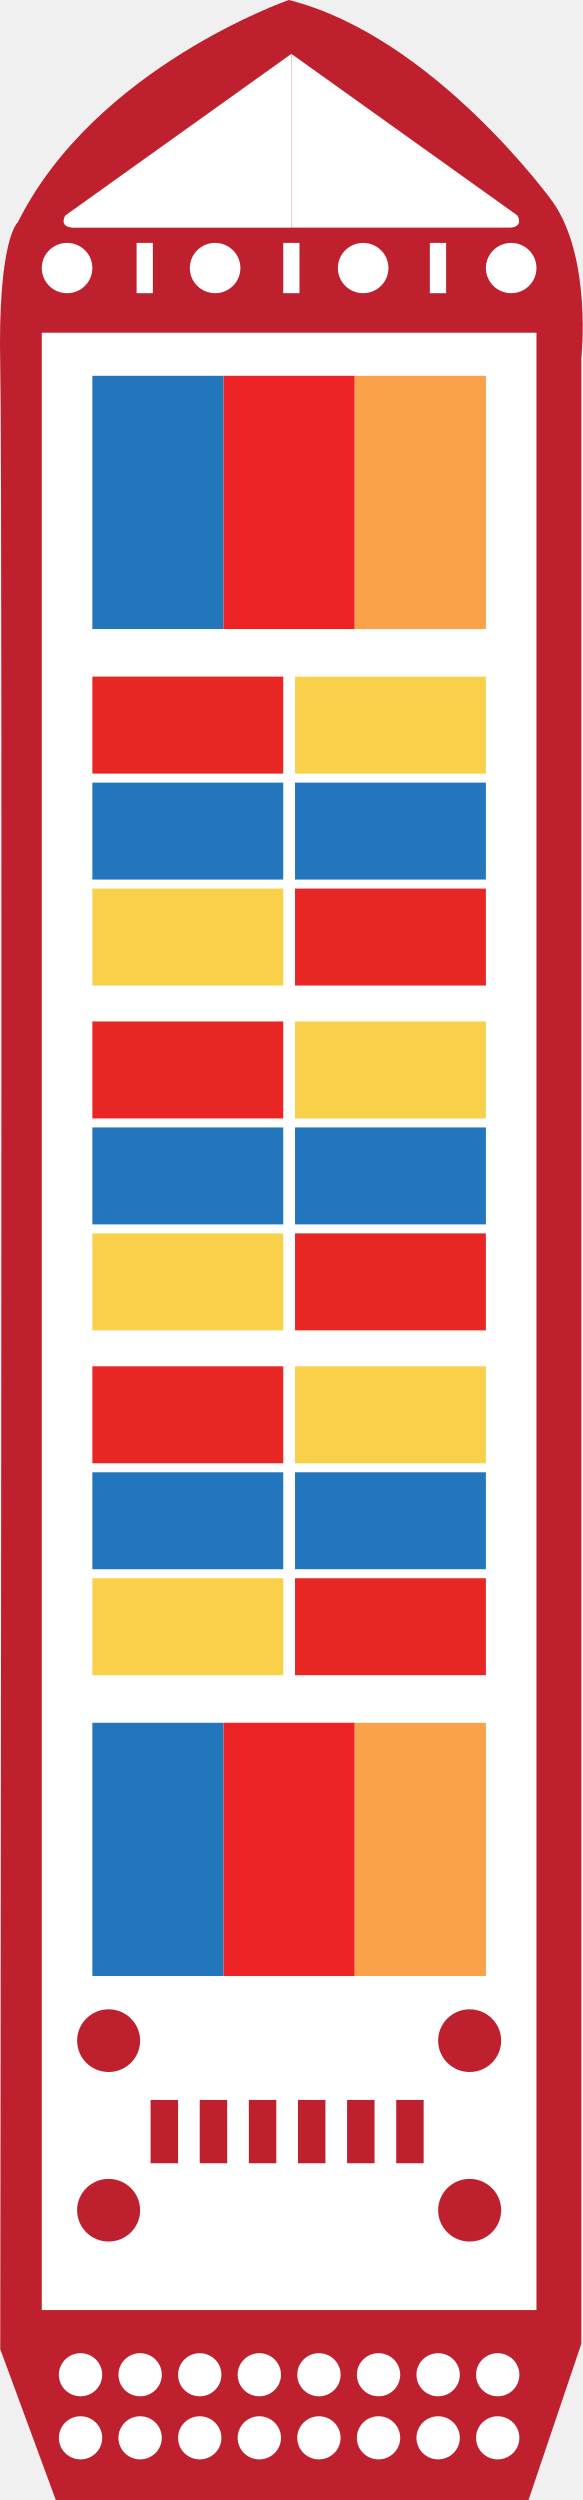
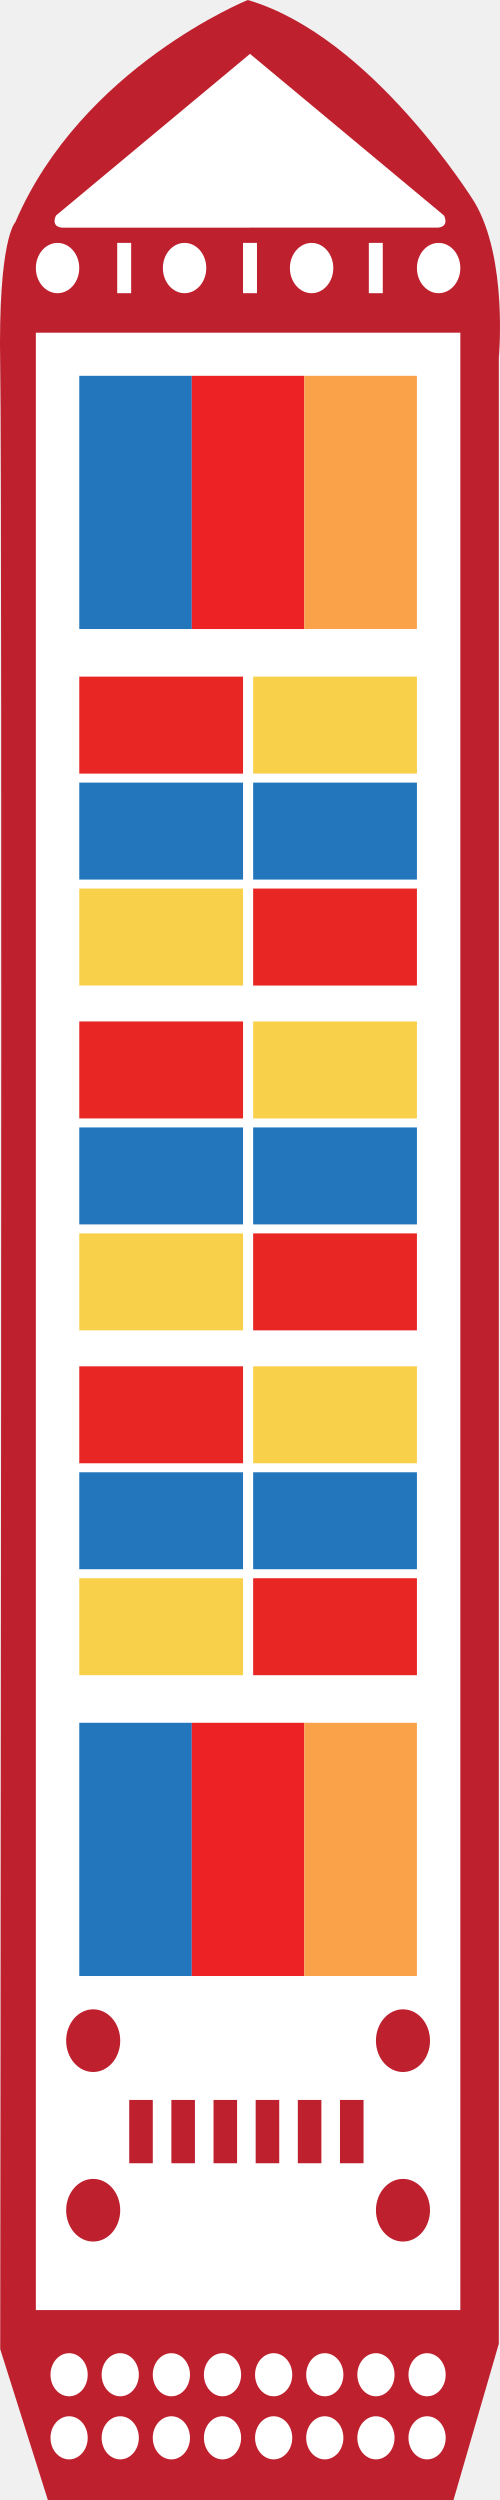
- <svg xmlns="http://www.w3.org/2000/svg" version="1.1" id="Layer_1" x="0px" y="0px" width="46.617px" height="200px" viewBox="0 0 46.617 200" enable-background="new 0 0 46.617 200" xml:space="preserve">
+ <svg xmlns="http://www.w3.org/2000/svg" version="1.1" id="Layer_1" x="0px" y="0px" width="40px" height="200px" viewBox="0 0 40 200" enable-background="new 0 0 40 200" xml:space="preserve">
  <g>
-     <path fill="#BE202E" d="M23.101,0c0,0-15.496,5.388-21.673,17.78c0,0-1.625,1.293-1.408,11.53c0.216,10.237,0,158.621,0,158.621   L4.463,200h37.818l4.226-12.5V28.628c0,0,0.867-7.938-2.276-12.464C44.232,16.164,34.696,2.909,23.101,0z" />
-     <path fill="#FFFFFF" d="M23.308,4.31L5.221,17.241c0,0-0.542,0.862,0.542,0.97h17.545" />
-     <path fill="#FFFFFF" d="M23.308,4.31l18.087,12.93c0,0,0.541,0.862-0.542,0.97H23.308" />
-     <ellipse fill="#FFFFFF" cx="5.366" cy="21.444" rx="2.024" ry="2.012" />
-     <ellipse fill="#FFFFFF" cx="17.209" cy="21.444" rx="2.023" ry="2.012" />
-     <ellipse fill="#FFFFFF" cx="29.052" cy="21.444" rx="2.023" ry="2.012" />
-     <ellipse fill="#FFFFFF" cx="40.894" cy="21.444" rx="2.023" ry="2.012" />
-     <rect x="10.928" y="19.431" fill="#FFFFFF" width="1.3" height="4.024" />
-     <rect x="22.658" y="19.431" fill="#FFFFFF" width="1.3" height="4.024" />
-     <rect x="34.388" y="19.431" fill="#FFFFFF" width="1.3" height="4.024" />
-     <rect x="3.342" y="26.616" fill="#FFFFFF" width="39.575" height="158.19" />
-     <ellipse fill="#FFFFFF" cx="6.442" cy="189.979" rx="1.734" ry="1.724" />
-     <ellipse fill="#FFFFFF" cx="11.21" cy="189.979" rx="1.734" ry="1.724" />
-     <ellipse fill="#FFFFFF" cx="15.978" cy="189.979" rx="1.734" ry="1.724" />
-     <ellipse fill="#FFFFFF" cx="20.746" cy="189.979" rx="1.734" ry="1.724" />
-     <ellipse fill="#FFFFFF" cx="25.514" cy="189.979" rx="1.734" ry="1.724" />
-     <ellipse fill="#FFFFFF" cx="30.282" cy="189.979" rx="1.734" ry="1.724" />
-     <ellipse fill="#FFFFFF" cx="35.05" cy="189.979" rx="1.734" ry="1.724" />
-     <ellipse fill="#FFFFFF" cx="39.817" cy="189.979" rx="1.734" ry="1.724" />
-     <ellipse fill="#FFFFFF" cx="6.442" cy="195.026" rx="1.734" ry="1.725" />
-     <ellipse fill="#FFFFFF" cx="11.21" cy="195.026" rx="1.734" ry="1.725" />
-     <ellipse fill="#FFFFFF" cx="15.978" cy="195.026" rx="1.734" ry="1.725" />
-     <ellipse fill="#FFFFFF" cx="20.746" cy="195.026" rx="1.734" ry="1.725" />
-     <ellipse fill="#FFFFFF" cx="25.514" cy="195.026" rx="1.734" ry="1.725" />
-     <ellipse fill="#FFFFFF" cx="30.282" cy="195.026" rx="1.734" ry="1.725" />
-     <ellipse fill="#FFFFFF" cx="35.05" cy="195.026" rx="1.734" ry="1.725" />
-     <ellipse fill="#FFFFFF" cx="39.817" cy="195.026" rx="1.734" ry="1.725" />
-     <rect x="12.048" y="167.995" fill="#BE202E" width="2.196" height="5.065" />
-     <rect x="15.978" y="167.995" fill="#BE202E" width="2.196" height="5.065" />
-     <rect x="19.908" y="167.995" fill="#BE202E" width="2.196" height="5.065" />
-     <rect x="23.838" y="167.995" fill="#BE202E" width="2.196" height="5.065" />
-     <rect x="27.767" y="167.995" fill="#BE202E" width="2.196" height="5.065" />
-     <rect x="31.697" y="167.995" fill="#BE202E" width="2.196" height="5.065" />
-     <ellipse fill="#BE202E" cx="8.689" cy="163.253" rx="2.521" ry="2.508" />
-     <ellipse fill="#BE202E" cx="37.571" cy="163.253" rx="2.521" ry="2.508" />
-     <ellipse fill="#BE202E" cx="37.571" cy="176.818" rx="2.521" ry="2.507" />
-     <ellipse fill="#BE202E" cx="8.689" cy="176.818" rx="2.521" ry="2.507" />
-     <rect x="7.389" y="30.065" fill="#2376BC" width="10.494" height="20.258" />
-     <rect x="17.884" y="30.065" fill="#ED2224" width="10.493" height="20.258" />
-     <rect x="28.377" y="30.065" fill="#F9A24A" width="10.494" height="20.258" />
-     <rect x="7.389" y="137.823" fill="#2376BC" width="10.494" height="20.258" />
-     <rect x="17.884" y="137.823" fill="#ED2224" width="10.493" height="20.258" />
-     <rect x="28.377" y="137.823" fill="#F9A24A" width="10.494" height="20.258" />
+     <path fill="#BE202E" d="M19.822,0c0,0-13.297,5.388-18.596,17.78c0,0-1.395,1.293-1.209,11.53c0.186,10.237,0,158.621,0,158.621   L3.829,200h32.45l3.626-12.5V28.628c0,0,0.744-7.938-1.953-12.464C37.953,16.164,29.771,2.909,19.822,0z" />
+     <path fill="#FFFFFF" d="M20,4.31L4.48,17.241c0,0-0.465,0.862,0.465,0.97H20" />
+     <path fill="#FFFFFF" d="M20,4.31l15.52,12.93c0,0,0.465,0.862-0.465,0.97H20" />
+     <ellipse fill="#FFFFFF" cx="4.604" cy="21.444" rx="1.736" ry="2.012" />
+     <ellipse fill="#FFFFFF" cx="14.766" cy="21.444" rx="1.736" ry="2.012" />
+     <ellipse fill="#FFFFFF" cx="24.928" cy="21.444" rx="1.736" ry="2.012" />
+     <ellipse fill="#FFFFFF" cx="35.09" cy="21.444" rx="1.736" ry="2.012" />
+     <rect x="9.377" y="19.431" fill="#FFFFFF" width="1.115" height="4.024" />
+     <rect x="19.442" y="19.431" fill="#FFFFFF" width="1.116" height="4.024" />
+     <rect x="29.507" y="19.431" fill="#FFFFFF" width="1.115" height="4.024" />
+     <rect x="2.868" y="26.616" fill="#FFFFFF" width="33.958" height="158.19" />
+     <ellipse fill="#FFFFFF" cx="5.528" cy="189.979" rx="1.488" ry="1.724" />
+     <ellipse fill="#FFFFFF" cx="9.619" cy="189.979" rx="1.488" ry="1.724" />
+     <ellipse fill="#FFFFFF" cx="13.71" cy="189.979" rx="1.488" ry="1.724" />
+     <ellipse fill="#FFFFFF" cx="17.801" cy="189.979" rx="1.488" ry="1.724" />
+     <ellipse fill="#FFFFFF" cx="21.892" cy="189.979" rx="1.488" ry="1.724" />
+     <ellipse fill="#FFFFFF" cx="25.983" cy="189.979" rx="1.488" ry="1.724" />
+     <ellipse fill="#FFFFFF" cx="30.075" cy="189.979" rx="1.488" ry="1.724" />
+     <ellipse fill="#FFFFFF" cx="34.166" cy="189.979" rx="1.488" ry="1.724" />
+     <ellipse fill="#FFFFFF" cx="5.528" cy="195.026" rx="1.488" ry="1.725" />
+     <ellipse fill="#FFFFFF" cx="9.619" cy="195.026" rx="1.488" ry="1.725" />
+     <ellipse fill="#FFFFFF" cx="13.71" cy="195.026" rx="1.488" ry="1.725" />
+     <ellipse fill="#FFFFFF" cx="17.801" cy="195.026" rx="1.488" ry="1.725" />
+     <ellipse fill="#FFFFFF" cx="21.892" cy="195.026" rx="1.488" ry="1.725" />
+     <ellipse fill="#FFFFFF" cx="25.983" cy="195.026" rx="1.488" ry="1.725" />
+     <ellipse fill="#FFFFFF" cx="30.075" cy="195.026" rx="1.488" ry="1.725" />
+     <ellipse fill="#FFFFFF" cx="34.166" cy="195.026" rx="1.488" ry="1.725" />
+     <rect x="10.338" y="167.995" fill="#BE202E" width="1.885" height="5.065" />
+     <rect x="13.71" y="167.995" fill="#BE202E" width="1.884" height="5.065" />
+     <rect x="17.082" y="167.995" fill="#BE202E" width="1.884" height="5.065" />
+     <rect x="20.454" y="167.995" fill="#BE202E" width="1.884" height="5.065" />
+     <rect x="23.826" y="167.995" fill="#BE202E" width="1.885" height="5.065" />
+     <rect x="27.198" y="167.995" fill="#BE202E" width="1.885" height="5.065" />
+     <ellipse fill="#BE202E" cx="7.455" cy="163.253" rx="2.163" ry="2.508" />
+     <ellipse fill="#BE202E" cx="32.238" cy="163.253" rx="2.163" ry="2.508" />
+     <ellipse fill="#BE202E" cx="32.238" cy="176.818" rx="2.163" ry="2.507" />
+     <ellipse fill="#BE202E" cx="7.455" cy="176.818" rx="2.163" ry="2.507" />
+     <rect x="6.341" y="30.065" fill="#2376BC" width="9.005" height="20.258" />
+     <rect x="15.345" y="30.065" fill="#ED2224" width="9.004" height="20.258" />
+     <rect x="24.349" y="30.065" fill="#F9A24A" width="9.005" height="20.258" />
+     <rect x="6.341" y="137.823" fill="#2376BC" width="9.005" height="20.258" />
+     <rect x="15.345" y="137.823" fill="#ED2224" width="9.004" height="20.258" />
+     <rect x="24.349" y="137.823" fill="#F9A24A" width="9.005" height="20.258" />
    <g>
-       <rect x="7.389" y="54.13" fill="#E82725" width="15.269" height="7.759" />
-       <rect x="23.602" y="54.13" fill="#F8D04A" width="15.269" height="7.759" />
-       <rect x="7.389" y="62.609" fill="#2376BC" width="15.269" height="7.757" />
-       <rect x="23.602" y="62.609" fill="#2376BC" width="15.269" height="7.757" />
-       <rect x="7.389" y="71.085" fill="#F8D04A" width="15.269" height="7.759" />
-       <rect x="23.602" y="71.085" fill="#E82725" width="15.269" height="7.759" />
+       <rect x="6.341" y="54.13" fill="#E82725" width="13.102" height="7.759" />
+       <rect x="20.252" y="54.13" fill="#F8D04A" width="13.102" height="7.759" />
+       <rect x="6.341" y="62.609" fill="#2376BC" width="13.102" height="7.757" />
+       <rect x="20.252" y="62.609" fill="#2376BC" width="13.102" height="7.757" />
+       <rect x="6.341" y="71.085" fill="#F8D04A" width="13.102" height="7.759" />
+       <rect x="20.252" y="71.085" fill="#E82725" width="13.102" height="7.759" />
    </g>
    <g>
-       <rect x="7.389" y="81.717" fill="#E82725" width="15.269" height="7.759" />
-       <rect x="23.602" y="81.717" fill="#F8D04A" width="15.269" height="7.759" />
-       <rect x="7.389" y="90.195" fill="#2376BC" width="15.269" height="7.757" />
-       <rect x="23.602" y="90.195" fill="#2376BC" width="15.269" height="7.757" />
-       <rect x="7.389" y="98.671" fill="#F8D04A" width="15.269" height="7.758" />
-       <rect x="23.602" y="98.671" fill="#E82725" width="15.269" height="7.758" />
+       <rect x="6.341" y="81.717" fill="#E82725" width="13.102" height="7.759" />
+       <rect x="20.252" y="81.717" fill="#F8D04A" width="13.102" height="7.759" />
+       <rect x="6.341" y="90.195" fill="#2376BC" width="13.102" height="7.757" />
+       <rect x="20.252" y="90.195" fill="#2376BC" width="13.102" height="7.757" />
+       <rect x="6.341" y="98.671" fill="#F8D04A" width="13.102" height="7.758" />
+       <rect x="20.252" y="98.671" fill="#E82725" width="13.102" height="7.758" />
    </g>
    <g>
-       <rect x="7.389" y="109.304" fill="#E82725" width="15.269" height="7.758" />
-       <rect x="23.602" y="109.304" fill="#F8D04A" width="15.269" height="7.758" />
-       <rect x="7.389" y="117.782" fill="#2376BC" width="15.269" height="7.756" />
-       <rect x="23.602" y="117.782" fill="#2376BC" width="15.269" height="7.756" />
-       <rect x="7.389" y="126.258" fill="#F8D04A" width="15.269" height="7.758" />
-       <rect x="23.602" y="126.258" fill="#E82725" width="15.269" height="7.758" />
+       <rect x="6.341" y="109.304" fill="#E82725" width="13.102" height="7.758" />
+       <rect x="20.252" y="109.304" fill="#F8D04A" width="13.102" height="7.758" />
+       <rect x="6.341" y="117.782" fill="#2376BC" width="13.102" height="7.756" />
+       <rect x="20.252" y="117.782" fill="#2376BC" width="13.102" height="7.756" />
+       <rect x="6.341" y="126.258" fill="#F8D04A" width="13.102" height="7.758" />
+       <rect x="20.252" y="126.258" fill="#E82725" width="13.102" height="7.758" />
    </g>
  </g>
</svg>
